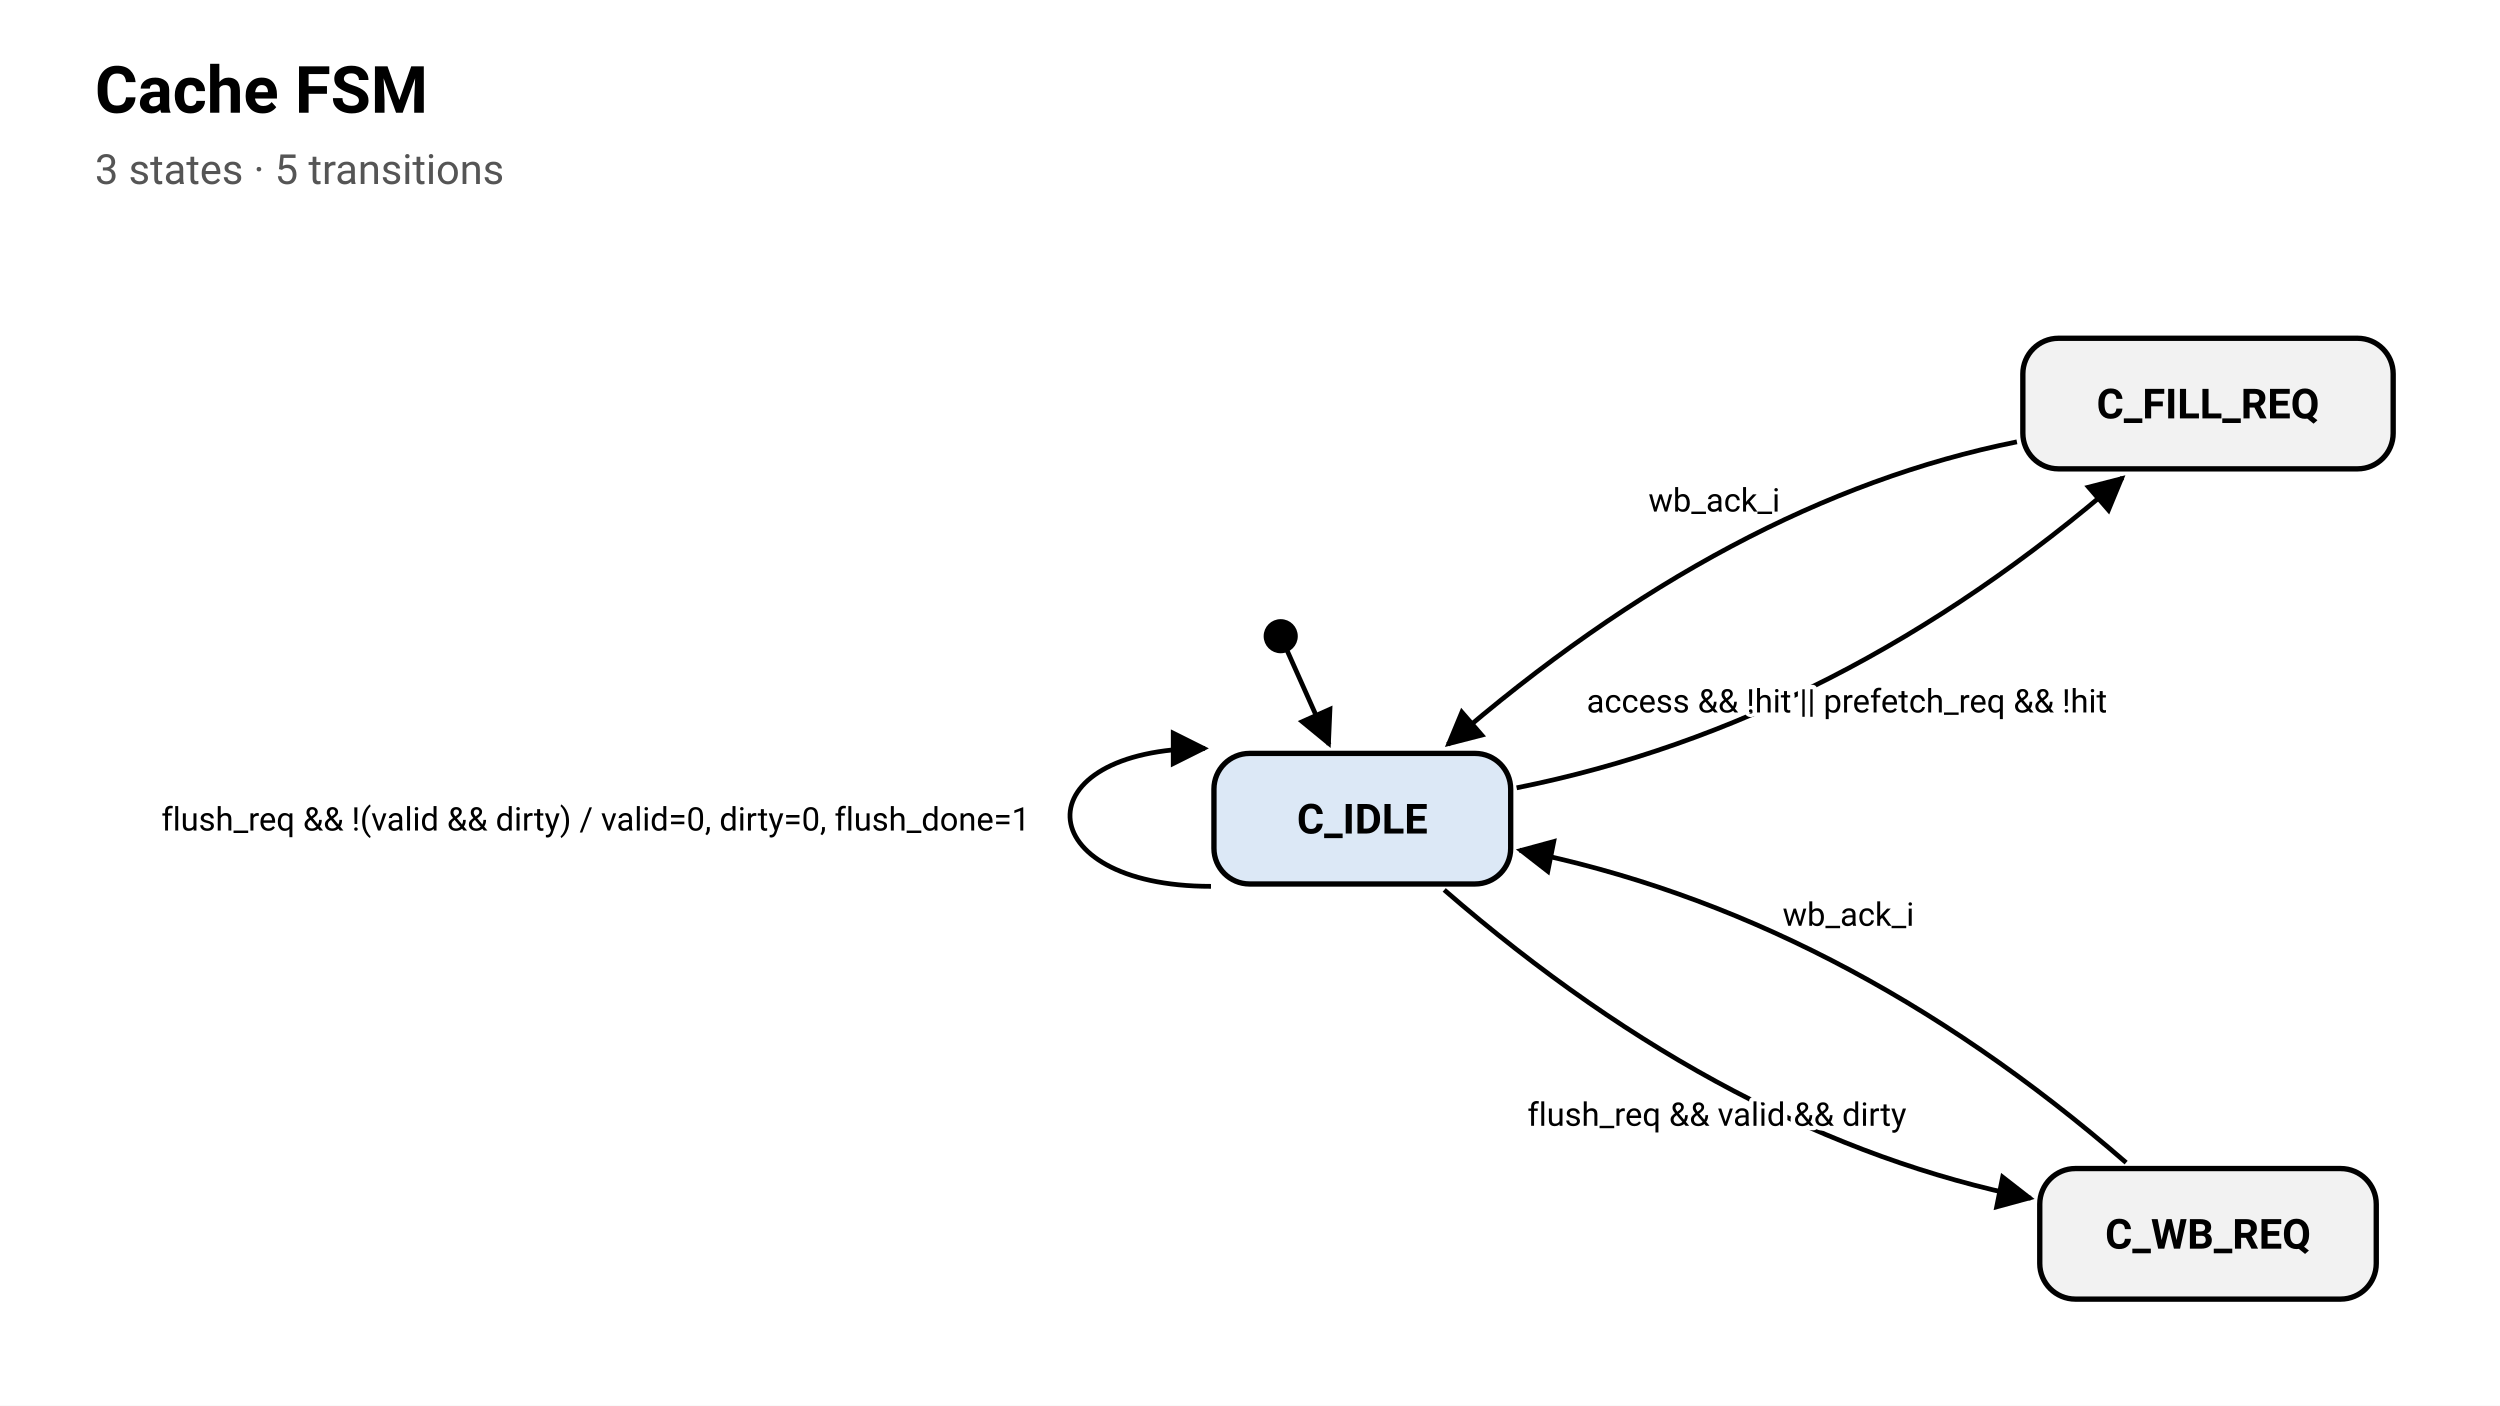
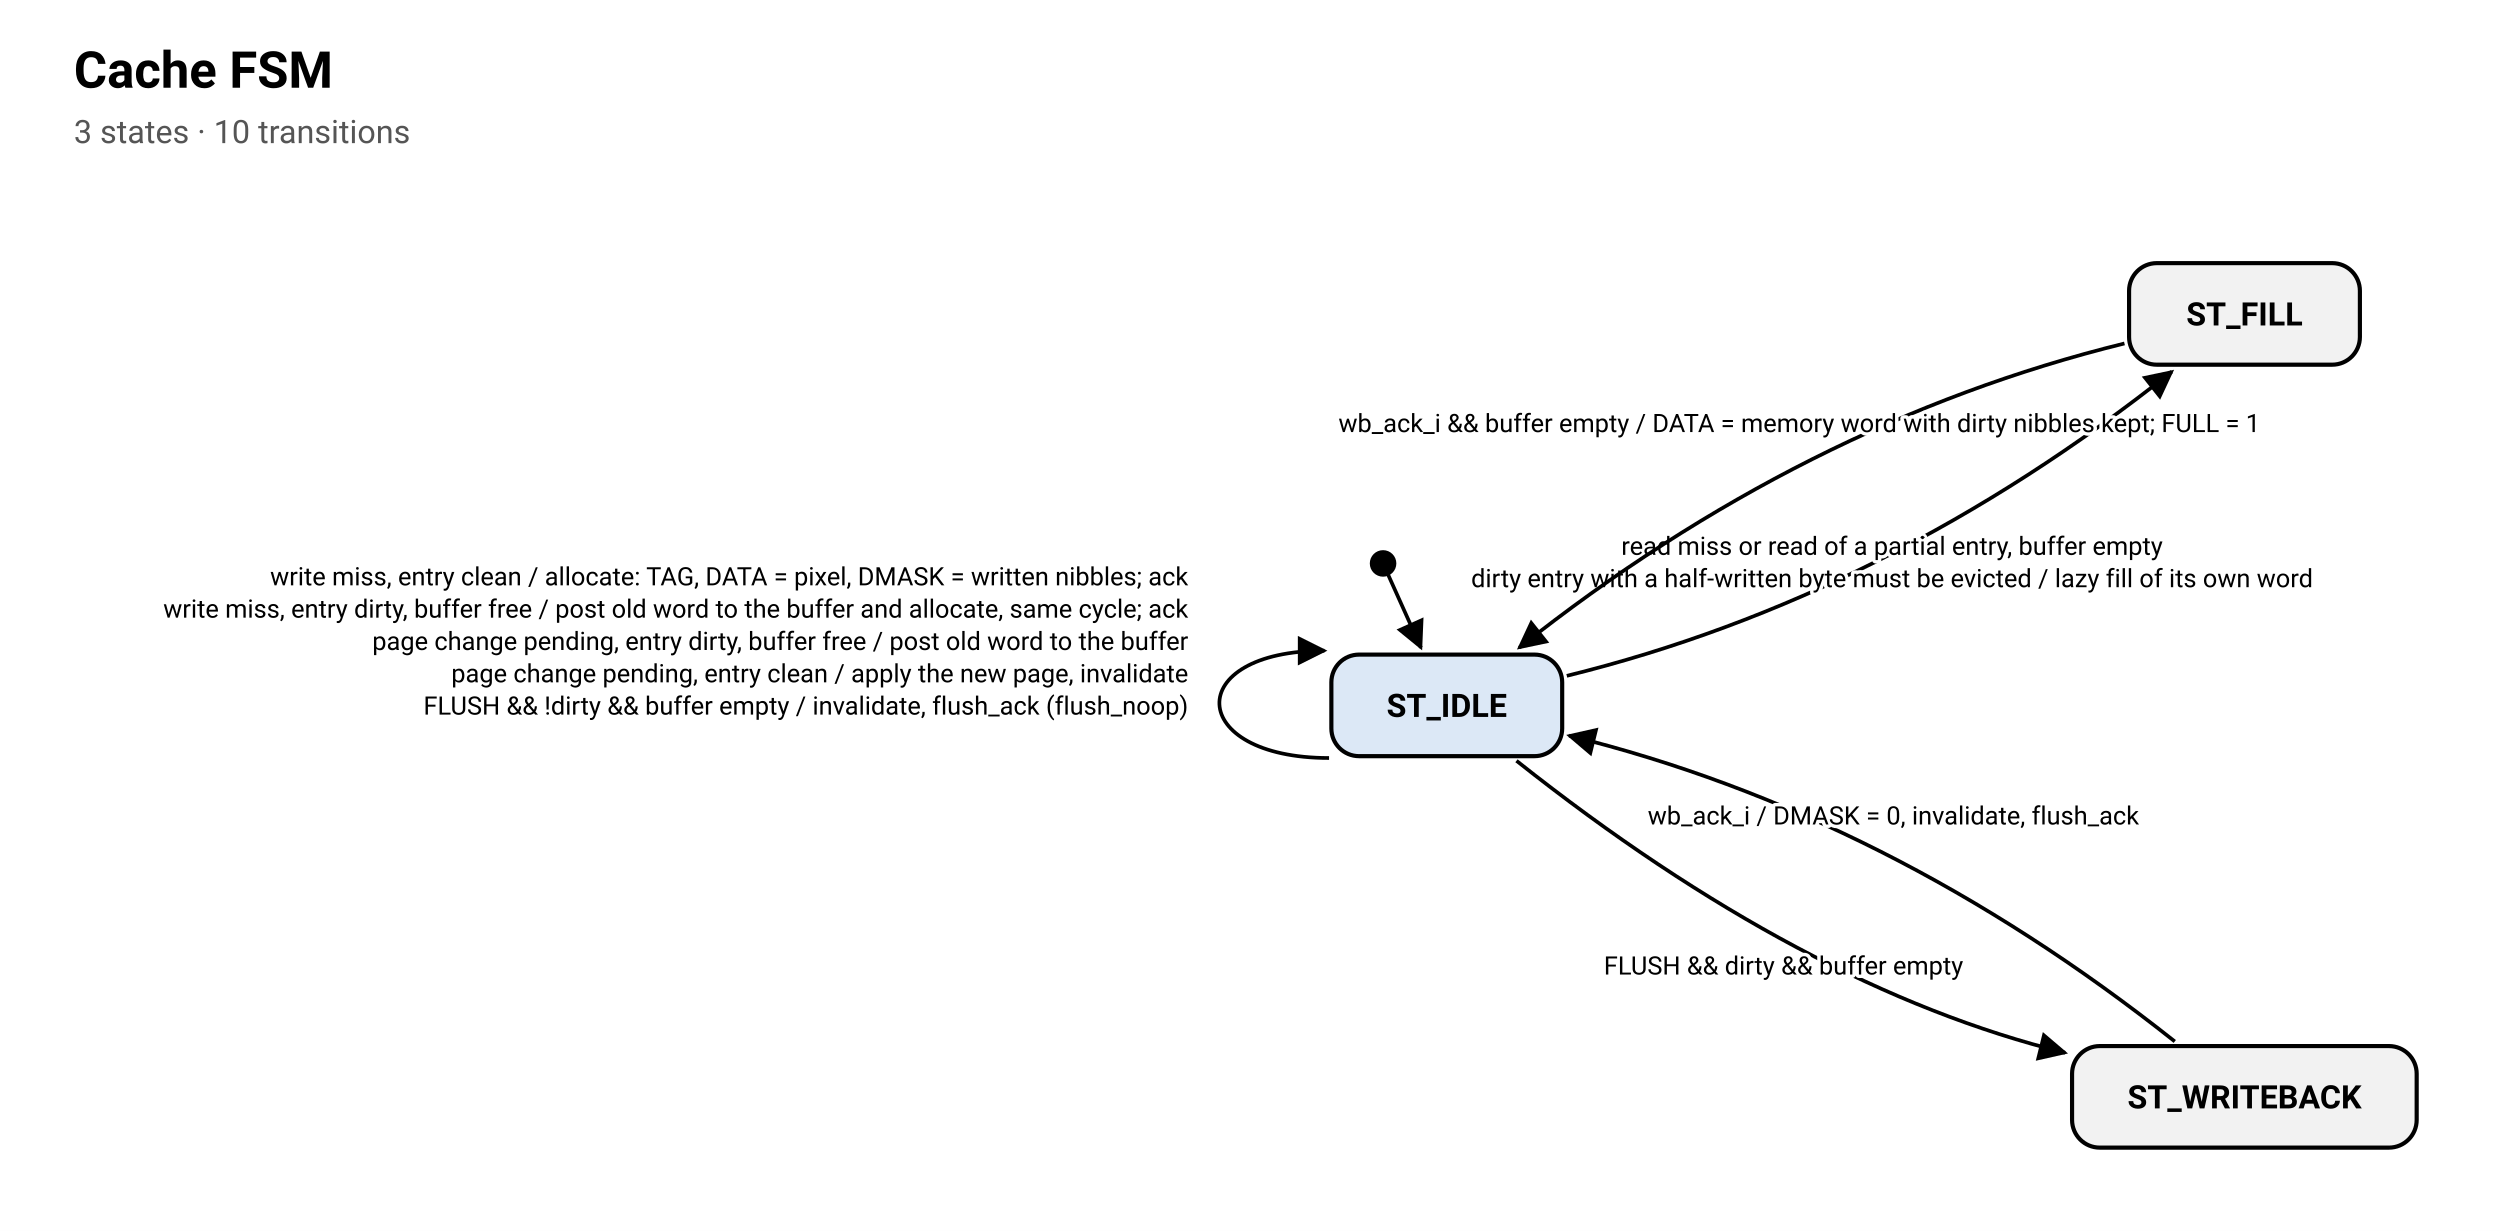
- <svg xmlns="http://www.w3.org/2000/svg" width="842.5" height="473.7" viewBox="0 0 842.5 473.7">
+ <svg xmlns="http://www.w3.org/2000/svg" width="1083.1" height="533.3" viewBox="0 0 1083.1 533.3">
  <defs>
    <pattern id="hatch" width="6" height="6" patternUnits="userSpaceOnUse" patternTransform="rotate(45)">
      <rect width="6" height="6" fill="#FFFFFF" />
      <line x1="0" y1="0" x2="0" y2="6" stroke="#B0B0B0" stroke-width="2" />
    </pattern>
    <pattern id="xpat" width="8" height="8" patternUnits="userSpaceOnUse">
      <rect width="8" height="8" fill="#FFFFFF" />
      <path d="M0 0L8 8M8 0L0 8" stroke="#C07070" stroke-width="1" />
    </pattern>
    <marker id="arr" viewBox="0 0 10 10" refX="9" refY="5" markerWidth="8" markerHeight="8" orient="auto">
      <path d="M0 0L10 5L0 10z" fill="#000000" />
    </marker>
  </defs>
  <style>text{font-family:-apple-system,BlinkMacSystemFont,"Segoe UI",Roboto,Helvetica,Arial,sans-serif}.m{font-family:ui-monospace,Menlo,Consolas,"DejaVu Sans Mono",monospace}</style>
-   <rect width="842.5" height="473.7" fill="#FFFFFF" />
+   <rect width="1083.1" height="533.3" fill="#FFFFFF" />
  <text x="32" y="38" font-size="22" font-weight="700" fill="#000000">Cache FSM</text>
-   <text x="32" y="62" font-size="14" fill="#555555">3 states · 5 transitions</text>
-   <g transform="translate(649.1,275.9)">
-     <rect x="-240" y="-22" width="100" height="44" fill="#DCE8F6" stroke="#000000" stroke-width="1.8" rx="12" />
-     <text x="-190" y="5" font-size="14" text-anchor="middle" fill="#000000" font-weight="700">C_IDLE</text>
-     <rect x="32.6" y="-161.9" width="124.8" height="44" fill="#F2F2F2" stroke="#000000" stroke-width="1.8" rx="12" />
-     <text x="95" y="-134.9" font-size="14" text-anchor="middle" fill="#000000" font-weight="700">C_FILL_REQ</text>
-     <rect x="38.3" y="117.9" width="113.4" height="44" fill="#F2F2F2" stroke="#000000" stroke-width="1.8" rx="12" />
-     <text x="95" y="144.9" font-size="14" text-anchor="middle" fill="#000000" font-weight="700">C_WB_REQ</text>
-     <path d="M-138 -10.4 Q-29 -32.2 66.2 -114.9" fill="none" stroke="#000000" stroke-width="1.6" marker-end="url(#arr)" />
-     <text x="-26.7" y="-35.8" font-size="11" text-anchor="middle" fill="#000000" style="paint-order:stroke;stroke:#fff;stroke-width:3px;stroke-linejoin:round">access &amp;&amp; !hit || prefetch_req &amp;&amp; !hit</text>
-     <path d="M30.6 -127 Q-66 -107.6 -161.2 -25" fill="none" stroke="#000000" stroke-width="1.6" marker-end="url(#arr)" />
-     <text x="-71.4" y="-103.5" font-size="11" text-anchor="middle" fill="#000000" style="paint-order:stroke;stroke:#fff;stroke-width:3px;stroke-linejoin:round">wb_ack_i</text>
-     <path d="M-162.4 24 Q-66 107.6 35.3 127.9" fill="none" stroke="#000000" stroke-width="1.6" marker-end="url(#arr)" />
-     <text x="-70.5" y="103.5" font-size="11" text-anchor="middle" fill="#000000" style="paint-order:stroke;stroke:#fff;stroke-width:3px;stroke-linejoin:round">flush_req &amp;&amp; valid &amp;&amp; dirty</text>
-     <path d="M67.4 115.9 Q-29 32.2 -137 10.6" fill="none" stroke="#000000" stroke-width="1.6" marker-end="url(#arr)" />
-     <text x="-26.2" y="36.1" font-size="11" text-anchor="middle" fill="#000000" style="paint-order:stroke;stroke:#fff;stroke-width:3px;stroke-linejoin:round">wb_ack_i</text>
-     <path d="M-241 22.8 C-303 22.8 -305 -23.7 -243 -23.7" fill="none" stroke="#000000" stroke-width="1.6" marker-end="url(#arr)" />
-     <text x="-302" y="4" font-size="11" text-anchor="end" fill="#000000" style="paint-order:stroke;stroke:#fff;stroke-width:3px;stroke-linejoin:round">flush_req &amp;&amp; !(valid &amp;&amp; dirty) / valid=0, dirty=0, flush_done=1</text>
-     <circle cx="-217.5" cy="-61.5" r="5" fill="#000000" stroke="#000000" stroke-width="1.5" />
-     <path d="M-217.5 -61.5 L-201.2 -25" fill="none" stroke="#000000" stroke-width="1.6" marker-end="url(#arr)" />
+   <text x="32" y="62" font-size="14" fill="#555555">3 states · 10 transitions</text>
+   <g transform="translate(857.2,305.6)">
+     <rect x="-280.4" y="-22" width="100" height="44" fill="#DCE8F6" stroke="#000000" stroke-width="1.8" rx="12" />
+     <text x="-230.4" y="5" font-size="14" text-anchor="middle" fill="#000000" font-weight="700">ST_IDLE</text>
+     <rect x="65.2" y="-191.6" width="100" height="44" fill="#F2F2F2" stroke="#000000" stroke-width="1.8" rx="12" />
+     <text x="115.2" y="-164.6" font-size="14" text-anchor="middle" fill="#000000" font-weight="700">ST_FILL</text>
+     <rect x="40.5" y="147.6" width="149.3" height="44" fill="#F2F2F2" stroke="#000000" stroke-width="1.8" rx="12" />
+     <text x="115.2" y="174.6" font-size="14" text-anchor="middle" fill="#000000" font-weight="700">ST_WRITEBACK</text>
+     <path d="M-281.4 22.8 C-343.4 22.8 -345.4 -23.7 -283.4 -23.7" fill="none" stroke="#000000" stroke-width="1.6" marker-end="url(#arr)" />
+     <text x="-342.4" y="-52" font-size="11" text-anchor="end" fill="#000000" style="paint-order:stroke;stroke:#fff;stroke-width:3px;stroke-linejoin:round">write miss, entry clean / allocate: TAG, DATA = pixel, DMASK = written nibbles; ack</text>
+     <text x="-342.4" y="-38" font-size="11" text-anchor="end" fill="#000000" style="paint-order:stroke;stroke:#fff;stroke-width:3px;stroke-linejoin:round">write miss, entry dirty, buffer free / post old word to the buffer and allocate, same cycle; ack</text>
+     <text x="-342.4" y="-24" font-size="11" text-anchor="end" fill="#000000" style="paint-order:stroke;stroke:#fff;stroke-width:3px;stroke-linejoin:round">page change pending, entry dirty, buffer free / post old word to the buffer</text>
+     <text x="-342.4" y="-10" font-size="11" text-anchor="end" fill="#000000" style="paint-order:stroke;stroke:#fff;stroke-width:3px;stroke-linejoin:round">page change pending, entry clean / apply the new page, invalidate</text>
+     <text x="-342.4" y="4" font-size="11" text-anchor="end" fill="#000000" style="paint-order:stroke;stroke:#fff;stroke-width:3px;stroke-linejoin:round">FLUSH &amp;&amp; !dirty &amp;&amp; buffer empty / invalidate, flush_ack (flush_noop)</text>
+     <path d="M-178.4 -12.8 Q-39.1 -47.1 83.7 -144.6" fill="none" stroke="#000000" stroke-width="1.6" marker-end="url(#arr)" />
+     <text x="-37.5" y="-65.2" font-size="11" text-anchor="middle" fill="#000000" style="paint-order:stroke;stroke:#fff;stroke-width:3px;stroke-linejoin:round">read miss or read of a partial entry, buffer empty</text>
+     <text x="-37.5" y="-51.2" font-size="11" text-anchor="middle" fill="#000000" style="paint-order:stroke;stroke:#fff;stroke-width:3px;stroke-linejoin:round">dirty entry with a half-written byte must be evicted / lazy fill of its own word</text>
+     <path d="M63.2 -156.8 Q-76.1 -122.5 -199 -25" fill="none" stroke="#000000" stroke-width="1.6" marker-end="url(#arr)" />
+     <text x="-77.7" y="-118.4" font-size="11" text-anchor="middle" fill="#000000" style="paint-order:stroke;stroke:#fff;stroke-width:3px;stroke-linejoin:round">wb_ack_i &amp;&amp; buffer empty / DATA = memory word with dirty nibbles kept; FULL = 1</text>
+     <path d="M-200.2 24 Q-76.1 122.5 37.5 150.5" fill="none" stroke="#000000" stroke-width="1.6" marker-end="url(#arr)" />
+     <text x="-84.5" y="116.6" font-size="11" text-anchor="middle" fill="#000000" style="paint-order:stroke;stroke:#fff;stroke-width:3px;stroke-linejoin:round">FLUSH &amp;&amp; dirty &amp;&amp; buffer empty</text>
+     <path d="M85 145.6 Q-39.1 47.1 -177.4 13.1" fill="none" stroke="#000000" stroke-width="1.6" marker-end="url(#arr)" />
+     <text x="-36.9" y="51.6" font-size="11" text-anchor="middle" fill="#000000" style="paint-order:stroke;stroke:#fff;stroke-width:3px;stroke-linejoin:round">wb_ack_i / DMASK = 0, invalidate, flush_ack</text>
+     <circle cx="-258" cy="-61.5" r="5" fill="#000000" stroke="#000000" stroke-width="1.5" />
+     <path d="M-258 -61.5 L-241.6 -25" fill="none" stroke="#000000" stroke-width="1.6" marker-end="url(#arr)" />
  </g>
</svg>
